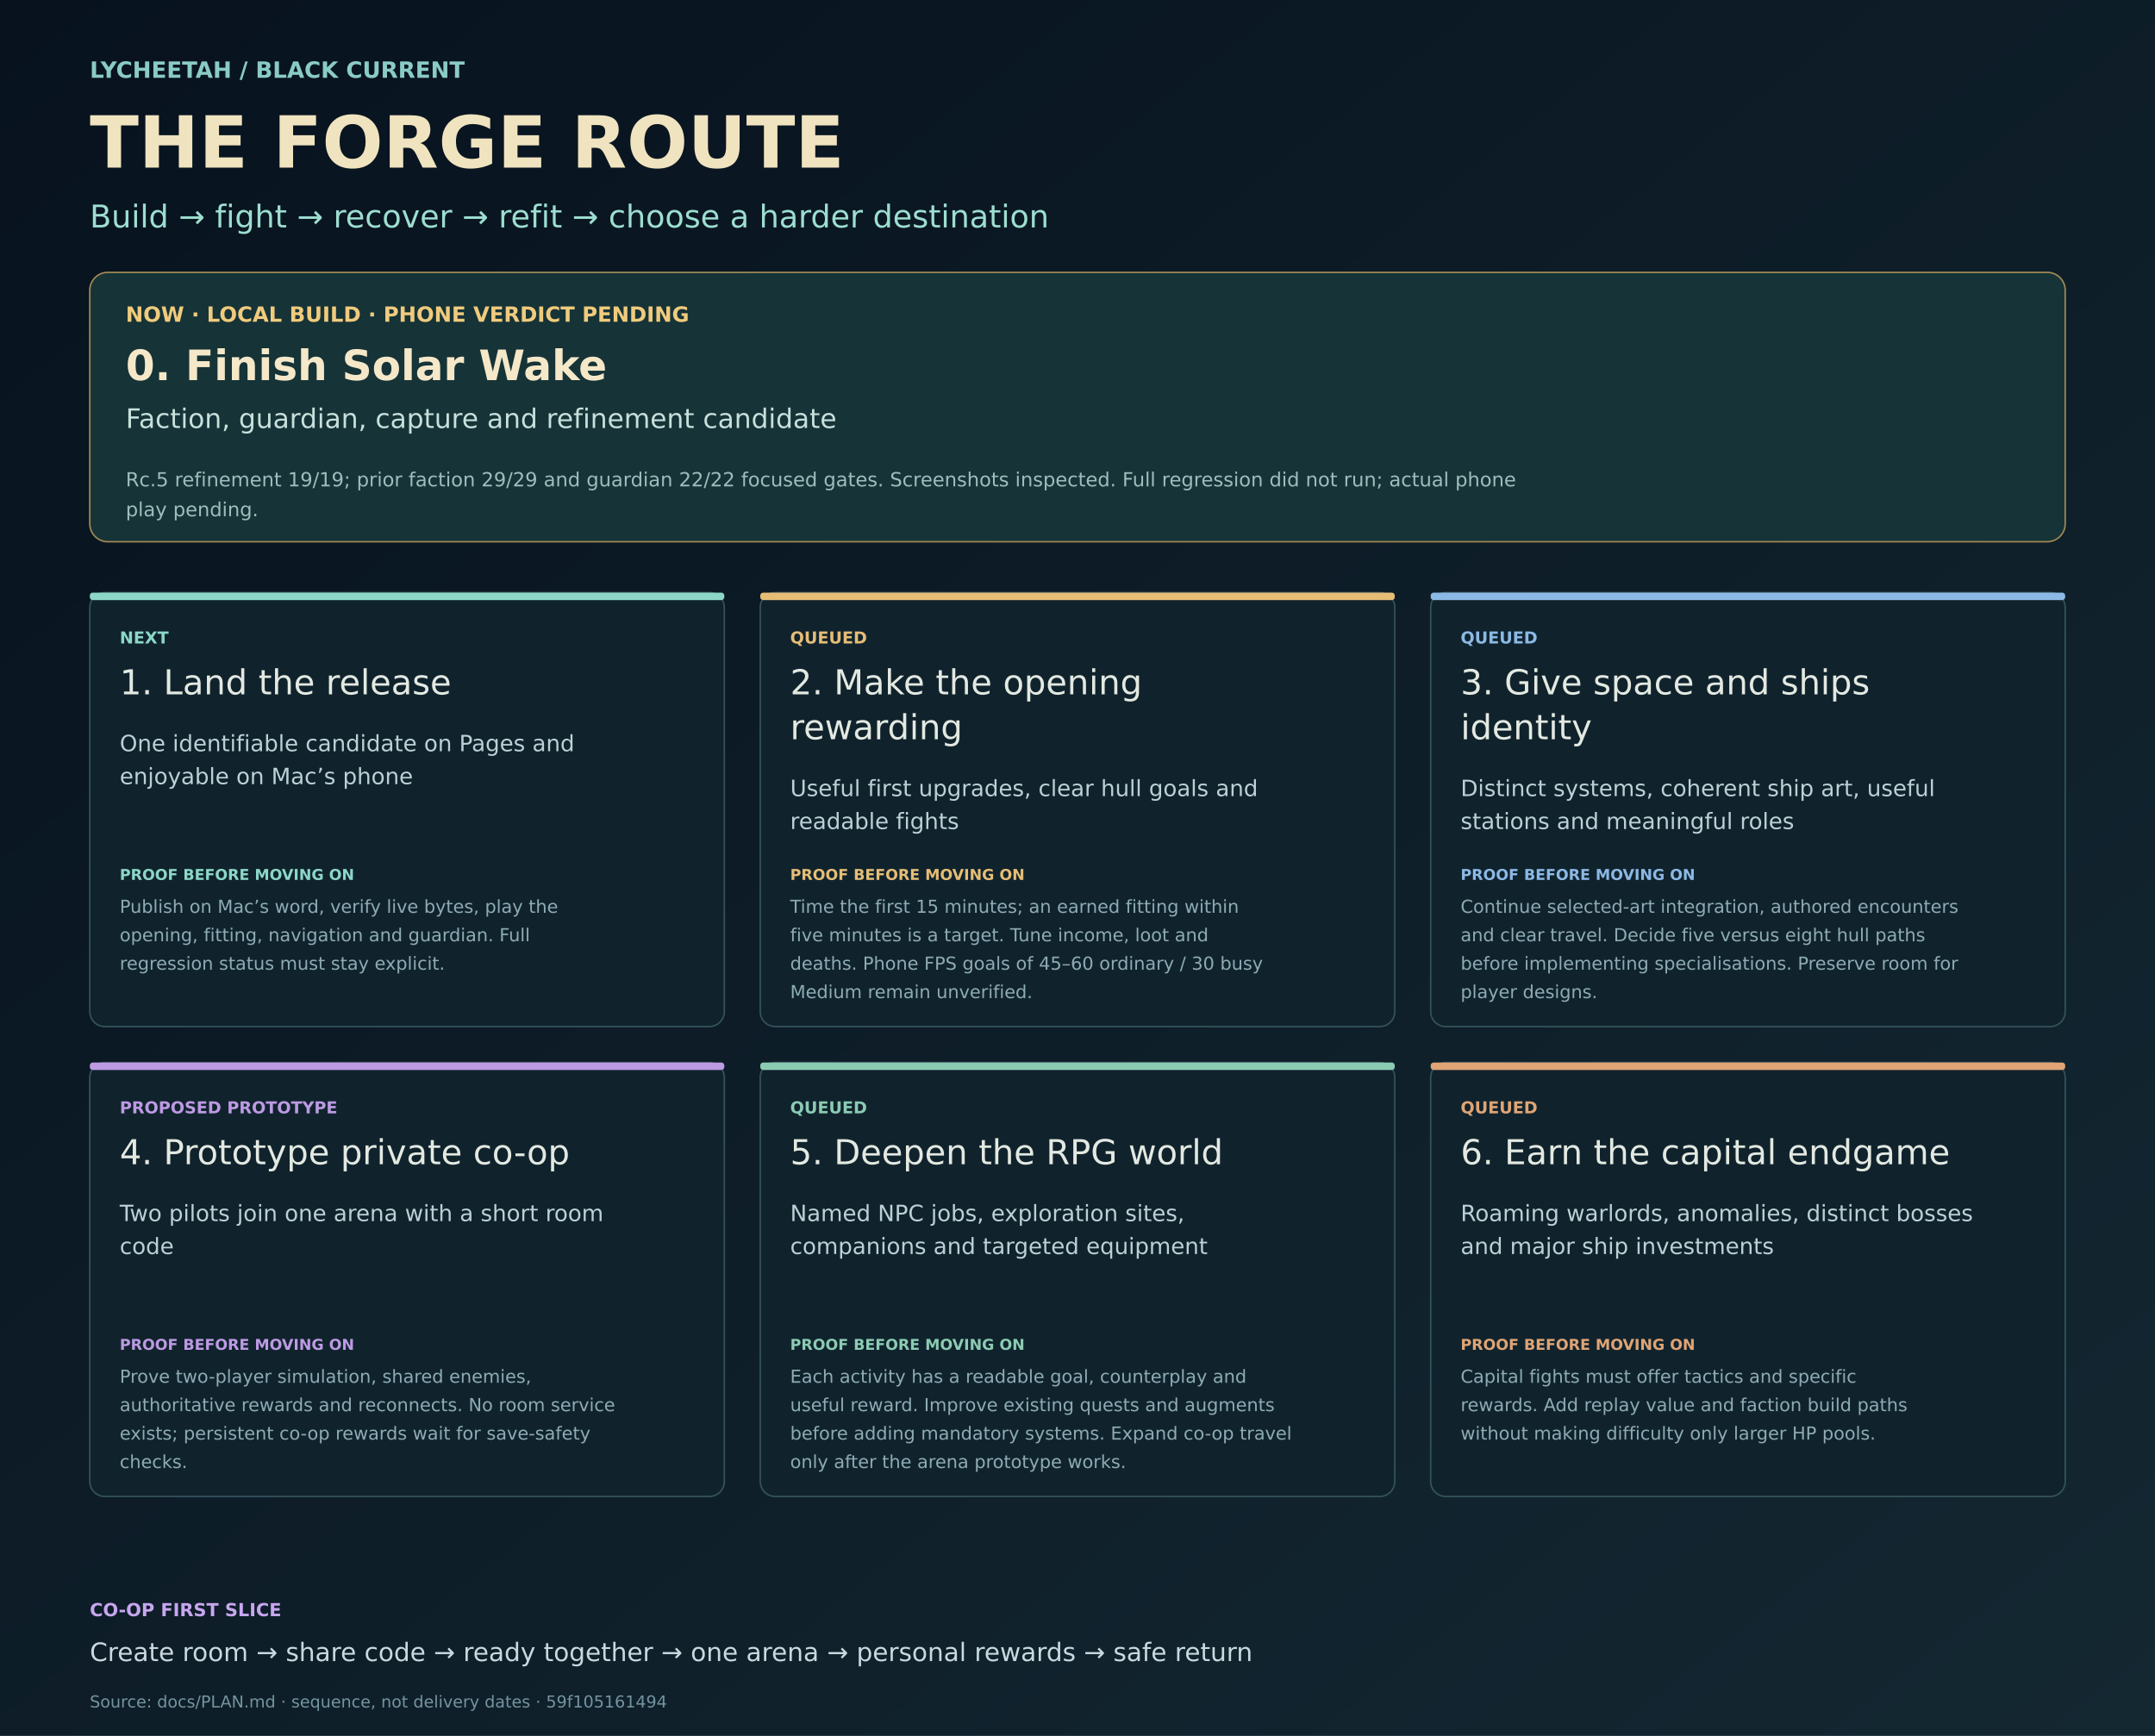
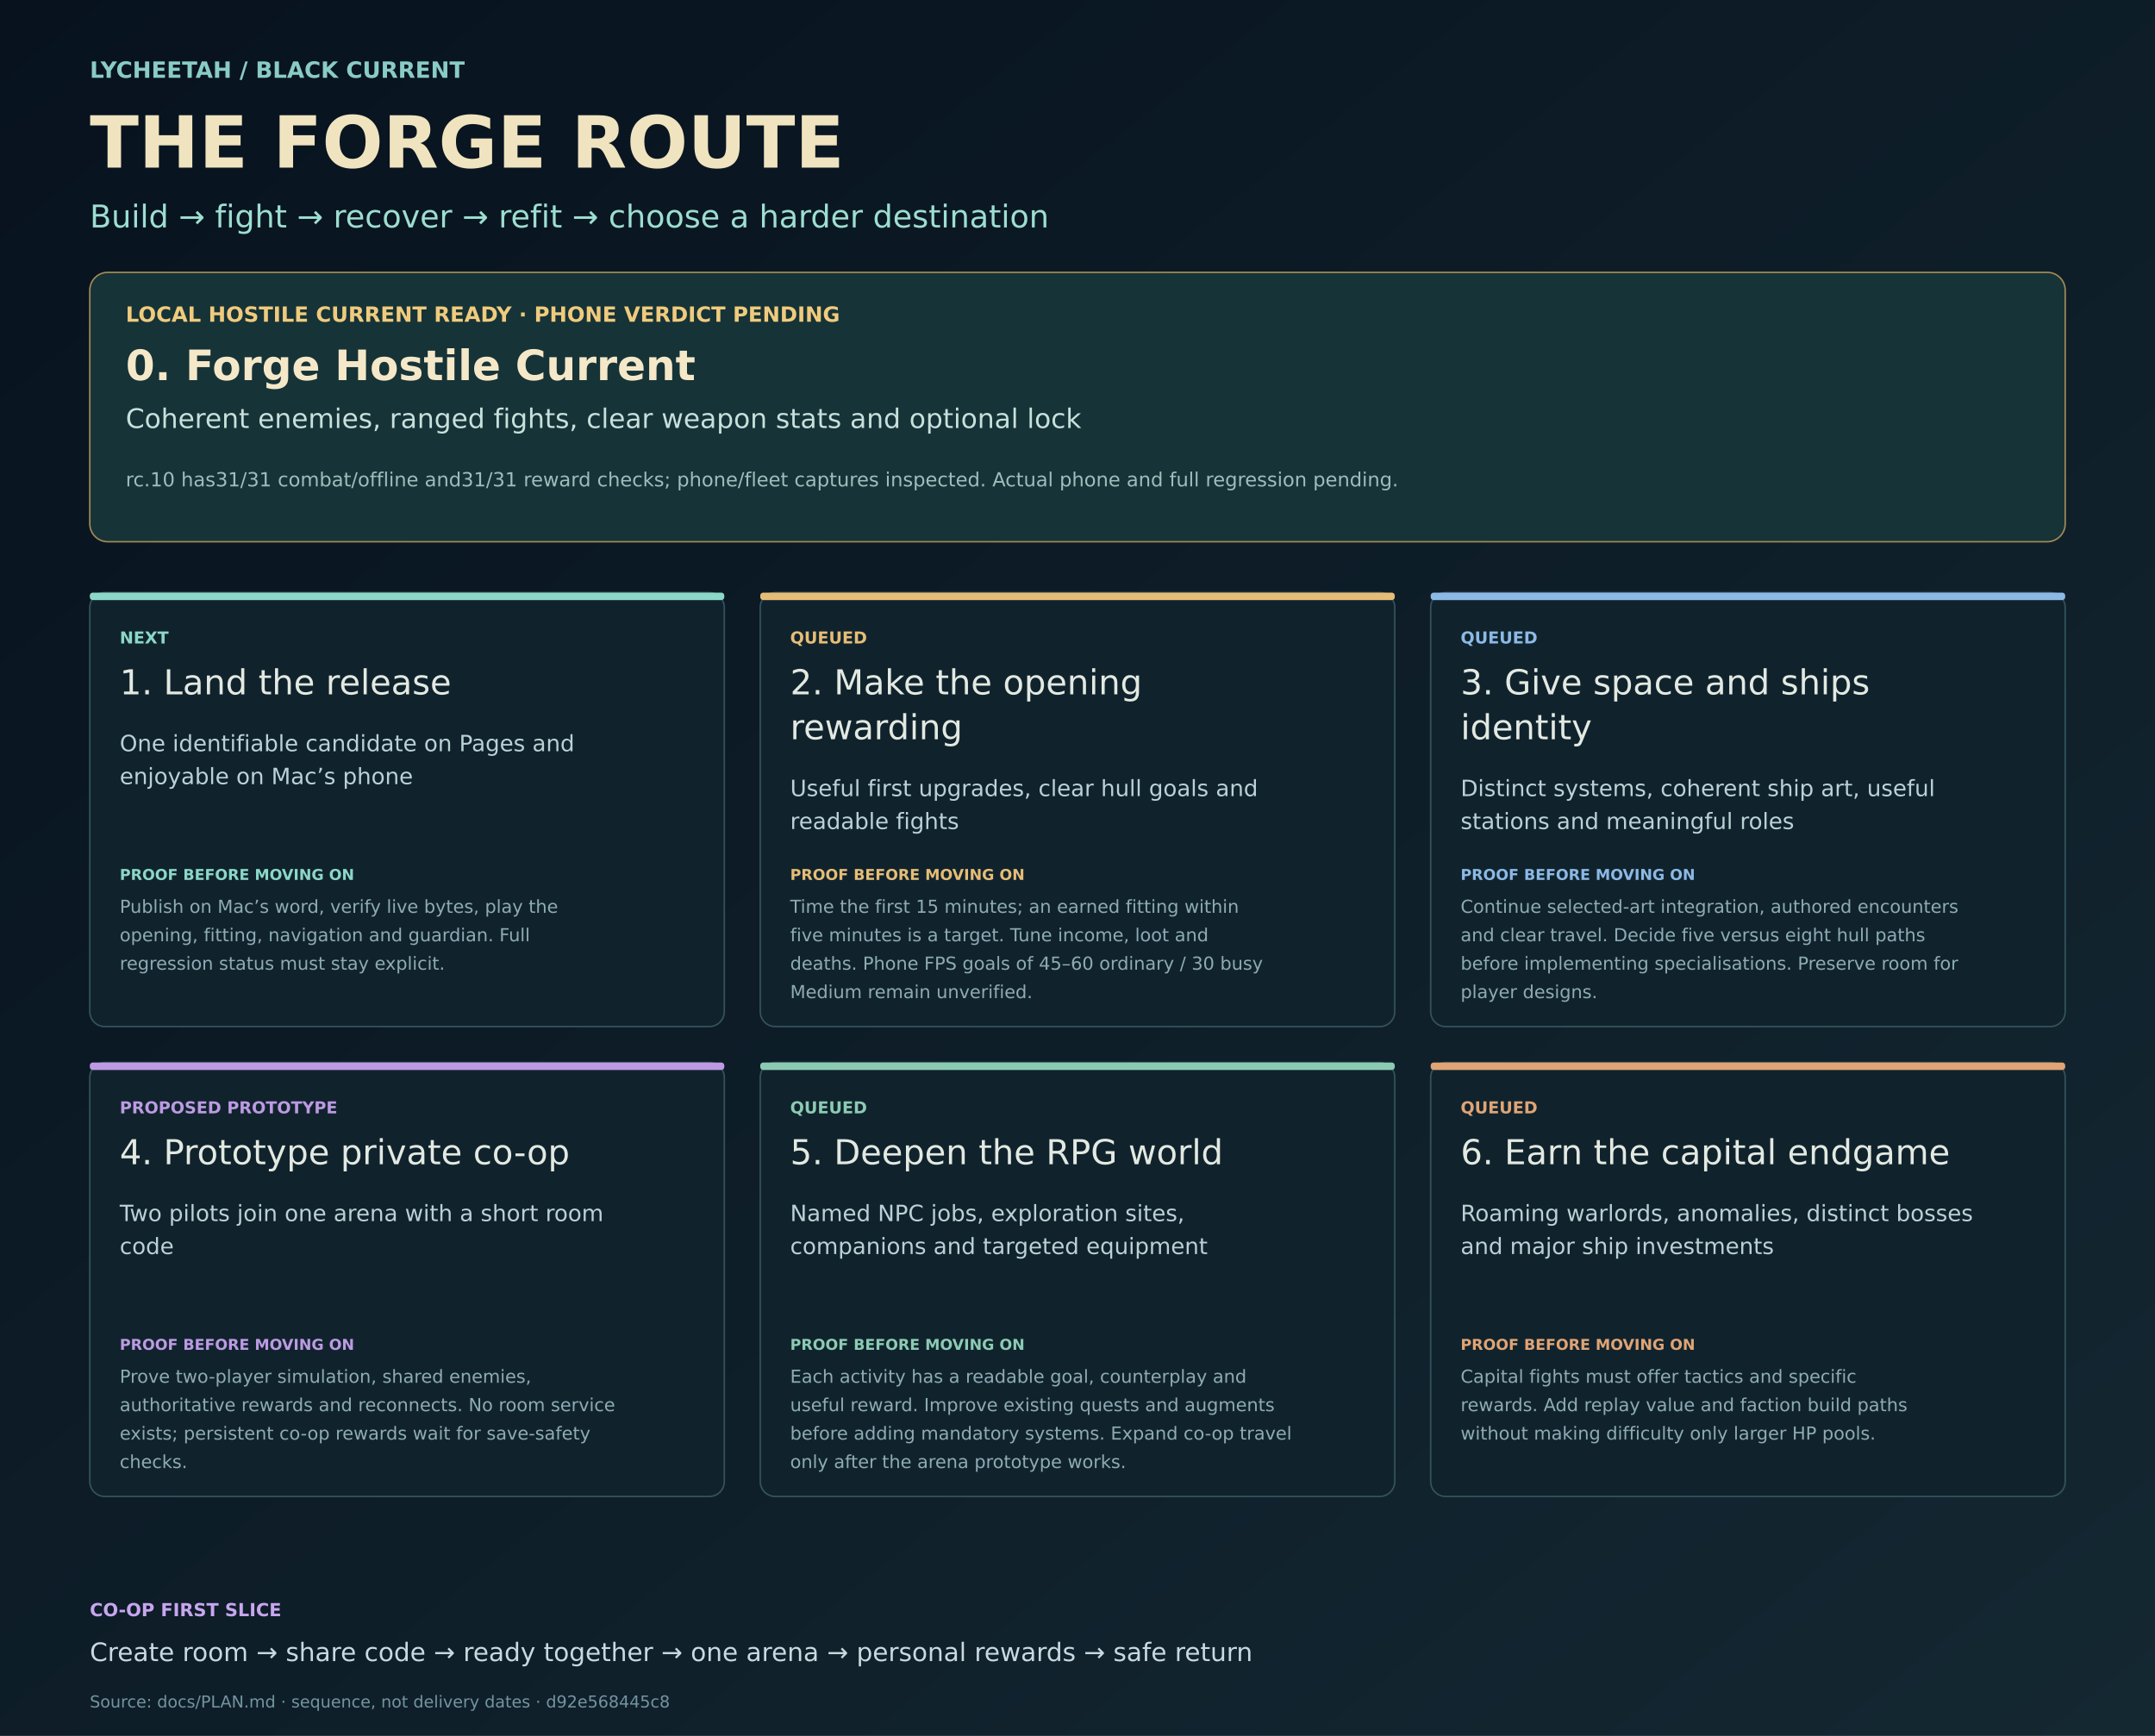
<svg xmlns="http://www.w3.org/2000/svg" width="1440" height="1160" viewBox="0 0 1440 1160">
  <defs>
    <linearGradient id="bg" x2="1" y2="1">
      <stop stop-color="#07121e" />
      <stop offset="1" stop-color="#142832" />
    </linearGradient>
  </defs>
  <rect width="1440" height="1160" fill="url(#bg)" />
  <text x="60" y="52" fill="#8acbc5" font-family="DejaVu Sans,sans-serif" font-size="15" font-weight="700">LYCHEETAH / BLACK CURRENT</text>
  <text x="60" y="112" fill="#f0e3bf" font-family="DejaVu Sans,sans-serif" font-size="48" font-weight="700">THE FORGE ROUTE</text>
  <text x="60" y="152" fill="#9dded0" font-family="DejaVu Sans,sans-serif" font-size="21" font-weight="400">Build → fight → recover → refit → choose a harder destination</text>
  <rect x="60" y="182" width="1320" height="180" rx="12" fill="#163337" stroke="#a18a55" />
-   <text x="84" y="215" fill="#f0cb7d" font-family="DejaVu Sans,sans-serif" font-size="14" font-weight="700">NOW · LOCAL BUILD · PHONE VERDICT PENDING</text>
-   <text x="84" y="254" fill="#f4e8c9" font-family="DejaVu Sans,sans-serif" font-size="28" font-weight="700">0. Finish Solar Wake</text>
-   <text x="84" y="286" fill="#c8e0dc" font-family="DejaVu Sans,sans-serif" font-size="18" font-weight="400">Faction, guardian, capture and refinement candidate</text>
-   <text x="84" y="325" fill="#9fbdbd" font-family="DejaVu Sans,sans-serif" font-size="13" font-weight="400">Rc.5 refinement 19/19; prior faction 29/29 and guardian 22/22 focused gates. Screenshots inspected. Full regression did not run; actual phone</text>
-   <text x="84" y="345" fill="#9fbdbd" font-family="DejaVu Sans,sans-serif" font-size="13" font-weight="400">play pending.</text>
+   <text x="84" y="215" fill="#f0cb7d" font-family="DejaVu Sans,sans-serif" font-size="14" font-weight="700">LOCAL HOSTILE CURRENT READY · PHONE VERDICT PENDING</text>
+   <text x="84" y="254" fill="#f4e8c9" font-family="DejaVu Sans,sans-serif" font-size="28" font-weight="700">0. Forge Hostile Current</text>
+   <text x="84" y="286" fill="#c8e0dc" font-family="DejaVu Sans,sans-serif" font-size="18" font-weight="400">Coherent enemies, ranged fights, clear weapon stats and optional lock</text>
+   <text x="84" y="325" fill="#9fbdbd" font-family="DejaVu Sans,sans-serif" font-size="13" font-weight="400">rc.10 has31/31 combat/offline and31/31 reward checks; phone/fleet captures inspected. Actual phone and full regression pending.</text>
  <rect x="60" y="396" width="424" height="290" rx="10" fill="#10232d" stroke="#35535d" />
  <rect x="60" y="396" width="424" height="5" rx="2" fill="#8cd7c8" />
  <text x="80" y="430" fill="#8cd7c8" font-family="DejaVu Sans,sans-serif" font-size="11" font-weight="700">NEXT</text>
  <text x="80" y="464" fill="#e3e9e1" font-family="DejaVu Sans,sans-serif" font-size="23" font-weight="400">1. Land the release</text>
  <text x="80" y="502" fill="#bad1d5" font-family="DejaVu Sans,sans-serif" font-size="15" font-weight="400">One identifiable candidate on Pages and</text>
  <text x="80" y="524" fill="#bad1d5" font-family="DejaVu Sans,sans-serif" font-size="15" font-weight="400">enjoyable on Mac’s phone</text>
  <text x="80" y="588" fill="#8cd7c8" font-family="DejaVu Sans,sans-serif" font-size="10" font-weight="700">PROOF BEFORE MOVING ON</text>
  <text x="80" y="610" fill="#8eabb4" font-family="DejaVu Sans,sans-serif" font-size="12" font-weight="400">Publish on Mac’s word, verify live bytes, play the</text>
  <text x="80" y="629" fill="#8eabb4" font-family="DejaVu Sans,sans-serif" font-size="12" font-weight="400">opening, fitting, navigation and guardian. Full</text>
  <text x="80" y="648" fill="#8eabb4" font-family="DejaVu Sans,sans-serif" font-size="12" font-weight="400">regression status must stay explicit.</text>
  <rect x="508" y="396" width="424" height="290" rx="10" fill="#10232d" stroke="#35535d" />
  <rect x="508" y="396" width="424" height="5" rx="2" fill="#e6bd76" />
  <text x="528" y="430" fill="#e6bd76" font-family="DejaVu Sans,sans-serif" font-size="11" font-weight="700">QUEUED</text>
  <text x="528" y="464" fill="#e3e9e1" font-family="DejaVu Sans,sans-serif" font-size="23" font-weight="400">2. Make the opening</text>
  <text x="528" y="494" fill="#e3e9e1" font-family="DejaVu Sans,sans-serif" font-size="23" font-weight="400">rewarding</text>
  <text x="528" y="532" fill="#bad1d5" font-family="DejaVu Sans,sans-serif" font-size="15" font-weight="400">Useful first upgrades, clear hull goals and</text>
  <text x="528" y="554" fill="#bad1d5" font-family="DejaVu Sans,sans-serif" font-size="15" font-weight="400">readable fights</text>
  <text x="528" y="588" fill="#e6bd76" font-family="DejaVu Sans,sans-serif" font-size="10" font-weight="700">PROOF BEFORE MOVING ON</text>
  <text x="528" y="610" fill="#8eabb4" font-family="DejaVu Sans,sans-serif" font-size="12" font-weight="400">Time the first 15 minutes; an earned fitting within</text>
  <text x="528" y="629" fill="#8eabb4" font-family="DejaVu Sans,sans-serif" font-size="12" font-weight="400">five minutes is a target. Tune income, loot and</text>
  <text x="528" y="648" fill="#8eabb4" font-family="DejaVu Sans,sans-serif" font-size="12" font-weight="400">deaths. Phone FPS goals of 45–60 ordinary / 30 busy</text>
  <text x="528" y="667" fill="#8eabb4" font-family="DejaVu Sans,sans-serif" font-size="12" font-weight="400">Medium remain unverified.</text>
  <rect x="956" y="396" width="424" height="290" rx="10" fill="#10232d" stroke="#35535d" />
  <rect x="956" y="396" width="424" height="5" rx="2" fill="#8cb9e5" />
  <text x="976" y="430" fill="#8cb9e5" font-family="DejaVu Sans,sans-serif" font-size="11" font-weight="700">QUEUED</text>
  <text x="976" y="464" fill="#e3e9e1" font-family="DejaVu Sans,sans-serif" font-size="23" font-weight="400">3. Give space and ships</text>
  <text x="976" y="494" fill="#e3e9e1" font-family="DejaVu Sans,sans-serif" font-size="23" font-weight="400">identity</text>
  <text x="976" y="532" fill="#bad1d5" font-family="DejaVu Sans,sans-serif" font-size="15" font-weight="400">Distinct systems, coherent ship art, useful</text>
  <text x="976" y="554" fill="#bad1d5" font-family="DejaVu Sans,sans-serif" font-size="15" font-weight="400">stations and meaningful roles</text>
  <text x="976" y="588" fill="#8cb9e5" font-family="DejaVu Sans,sans-serif" font-size="10" font-weight="700">PROOF BEFORE MOVING ON</text>
  <text x="976" y="610" fill="#8eabb4" font-family="DejaVu Sans,sans-serif" font-size="12" font-weight="400">Continue selected-art integration, authored encounters</text>
  <text x="976" y="629" fill="#8eabb4" font-family="DejaVu Sans,sans-serif" font-size="12" font-weight="400">and clear travel. Decide five versus eight hull paths</text>
  <text x="976" y="648" fill="#8eabb4" font-family="DejaVu Sans,sans-serif" font-size="12" font-weight="400">before implementing specialisations. Preserve room for</text>
  <text x="976" y="667" fill="#8eabb4" font-family="DejaVu Sans,sans-serif" font-size="12" font-weight="400">player designs.</text>
  <rect x="60" y="710" width="424" height="290" rx="10" fill="#10232d" stroke="#35535d" />
  <rect x="60" y="710" width="424" height="5" rx="2" fill="#bd9ae3" />
  <text x="80" y="744" fill="#bd9ae3" font-family="DejaVu Sans,sans-serif" font-size="11" font-weight="700">PROPOSED PROTOTYPE</text>
  <text x="80" y="778" fill="#e3e9e1" font-family="DejaVu Sans,sans-serif" font-size="23" font-weight="400">4. Prototype private co-op</text>
  <text x="80" y="816" fill="#bad1d5" font-family="DejaVu Sans,sans-serif" font-size="15" font-weight="400">Two pilots join one arena with a short room</text>
  <text x="80" y="838" fill="#bad1d5" font-family="DejaVu Sans,sans-serif" font-size="15" font-weight="400">code</text>
  <text x="80" y="902" fill="#bd9ae3" font-family="DejaVu Sans,sans-serif" font-size="10" font-weight="700">PROOF BEFORE MOVING ON</text>
  <text x="80" y="924" fill="#8eabb4" font-family="DejaVu Sans,sans-serif" font-size="12" font-weight="400">Prove two-player simulation, shared enemies,</text>
  <text x="80" y="943" fill="#8eabb4" font-family="DejaVu Sans,sans-serif" font-size="12" font-weight="400">authoritative rewards and reconnects. No room service</text>
  <text x="80" y="962" fill="#8eabb4" font-family="DejaVu Sans,sans-serif" font-size="12" font-weight="400">exists; persistent co-op rewards wait for save-safety</text>
  <text x="80" y="981" fill="#8eabb4" font-family="DejaVu Sans,sans-serif" font-size="12" font-weight="400">checks.</text>
  <rect x="508" y="710" width="424" height="290" rx="10" fill="#10232d" stroke="#35535d" />
  <rect x="508" y="710" width="424" height="5" rx="2" fill="#8ccbb3" />
  <text x="528" y="744" fill="#8ccbb3" font-family="DejaVu Sans,sans-serif" font-size="11" font-weight="700">QUEUED</text>
  <text x="528" y="778" fill="#e3e9e1" font-family="DejaVu Sans,sans-serif" font-size="23" font-weight="400">5. Deepen the RPG world</text>
  <text x="528" y="816" fill="#bad1d5" font-family="DejaVu Sans,sans-serif" font-size="15" font-weight="400">Named NPC jobs, exploration sites,</text>
  <text x="528" y="838" fill="#bad1d5" font-family="DejaVu Sans,sans-serif" font-size="15" font-weight="400">companions and targeted equipment</text>
  <text x="528" y="902" fill="#8ccbb3" font-family="DejaVu Sans,sans-serif" font-size="10" font-weight="700">PROOF BEFORE MOVING ON</text>
  <text x="528" y="924" fill="#8eabb4" font-family="DejaVu Sans,sans-serif" font-size="12" font-weight="400">Each activity has a readable goal, counterplay and</text>
  <text x="528" y="943" fill="#8eabb4" font-family="DejaVu Sans,sans-serif" font-size="12" font-weight="400">useful reward. Improve existing quests and augments</text>
  <text x="528" y="962" fill="#8eabb4" font-family="DejaVu Sans,sans-serif" font-size="12" font-weight="400">before adding mandatory systems. Expand co-op travel</text>
  <text x="528" y="981" fill="#8eabb4" font-family="DejaVu Sans,sans-serif" font-size="12" font-weight="400">only after the arena prototype works.</text>
  <rect x="956" y="710" width="424" height="290" rx="10" fill="#10232d" stroke="#35535d" />
  <rect x="956" y="710" width="424" height="5" rx="2" fill="#e0a475" />
  <text x="976" y="744" fill="#e0a475" font-family="DejaVu Sans,sans-serif" font-size="11" font-weight="700">QUEUED</text>
  <text x="976" y="778" fill="#e3e9e1" font-family="DejaVu Sans,sans-serif" font-size="23" font-weight="400">6. Earn the capital endgame</text>
  <text x="976" y="816" fill="#bad1d5" font-family="DejaVu Sans,sans-serif" font-size="15" font-weight="400">Roaming warlords, anomalies, distinct bosses</text>
  <text x="976" y="838" fill="#bad1d5" font-family="DejaVu Sans,sans-serif" font-size="15" font-weight="400">and major ship investments</text>
  <text x="976" y="902" fill="#e0a475" font-family="DejaVu Sans,sans-serif" font-size="10" font-weight="700">PROOF BEFORE MOVING ON</text>
  <text x="976" y="924" fill="#8eabb4" font-family="DejaVu Sans,sans-serif" font-size="12" font-weight="400">Capital fights must offer tactics and specific</text>
  <text x="976" y="943" fill="#8eabb4" font-family="DejaVu Sans,sans-serif" font-size="12" font-weight="400">rewards. Add replay value and faction build paths</text>
  <text x="976" y="962" fill="#8eabb4" font-family="DejaVu Sans,sans-serif" font-size="12" font-weight="400">without making difficulty only larger HP pools.</text>
  <text x="60" y="1080" fill="#c8a6ef" font-family="DejaVu Sans,sans-serif" font-size="12" font-weight="700">CO-OP FIRST SLICE</text>
  <text x="60" y="1110" fill="#c8d9df" font-family="DejaVu Sans,sans-serif" font-size="17" font-weight="400">Create room → share code → ready together → one arena → personal rewards → safe return</text>
-   <text x="60" y="1141" fill="#73949f" font-family="DejaVu Sans,sans-serif" font-size="11" font-weight="400">Source: docs/PLAN.md · sequence, not delivery dates · 59f105161494</text>
+   <text x="60" y="1141" fill="#73949f" font-family="DejaVu Sans,sans-serif" font-size="11" font-weight="400">Source: docs/PLAN.md · sequence, not delivery dates · d92e568445c8</text>
</svg>
